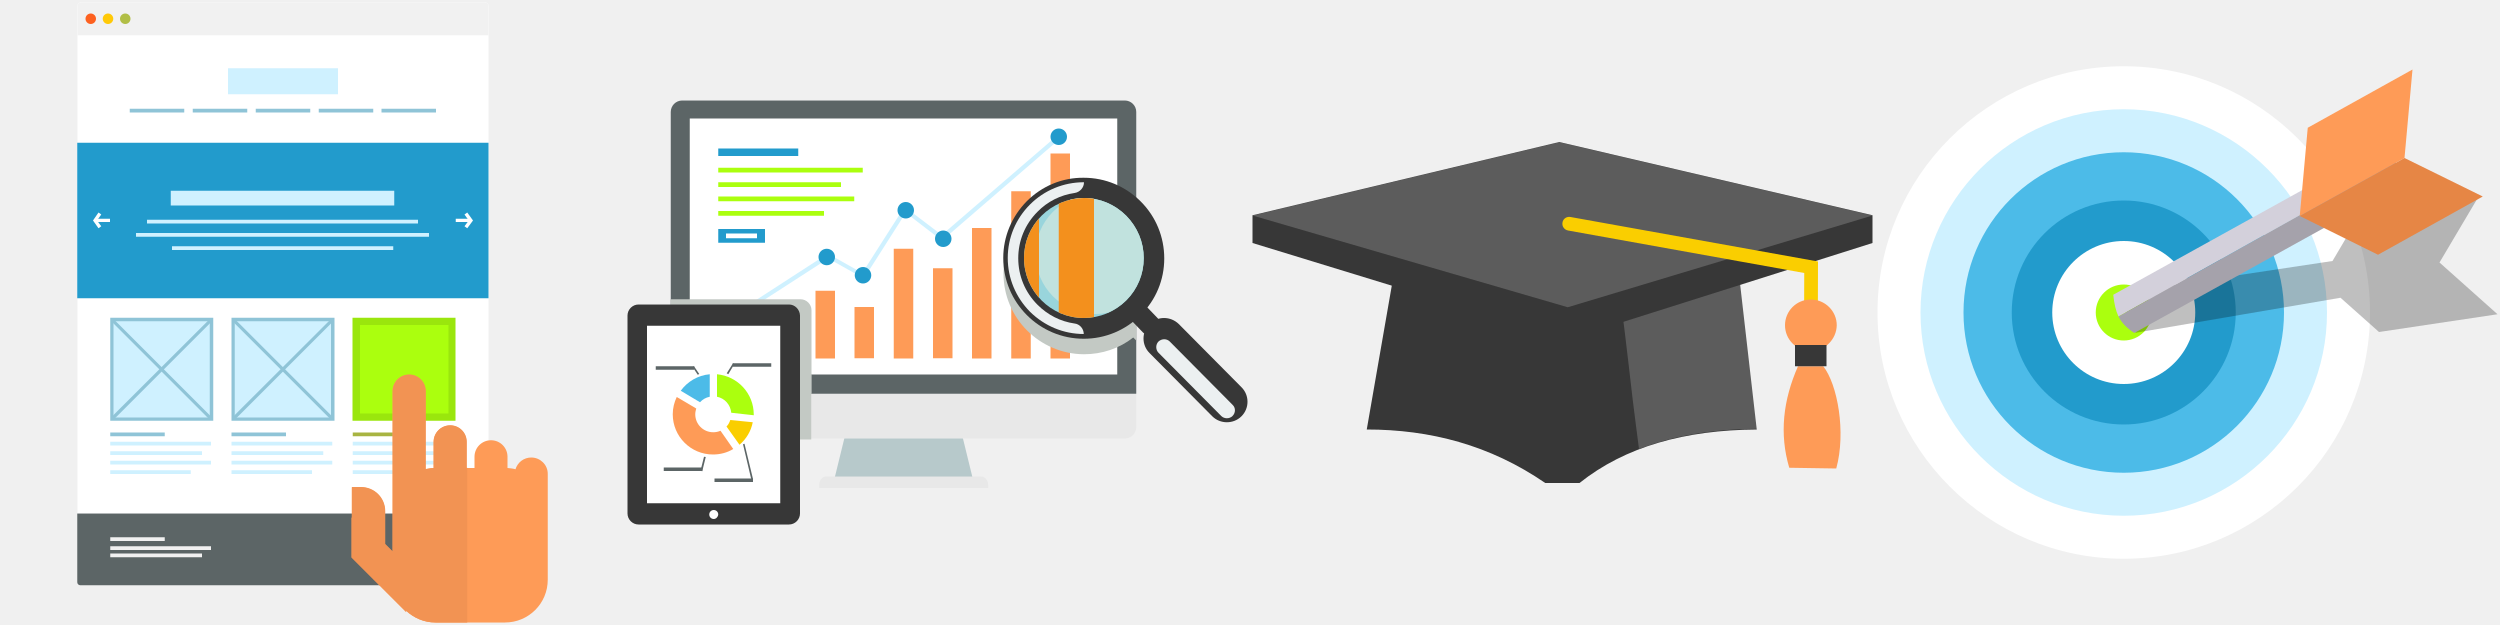
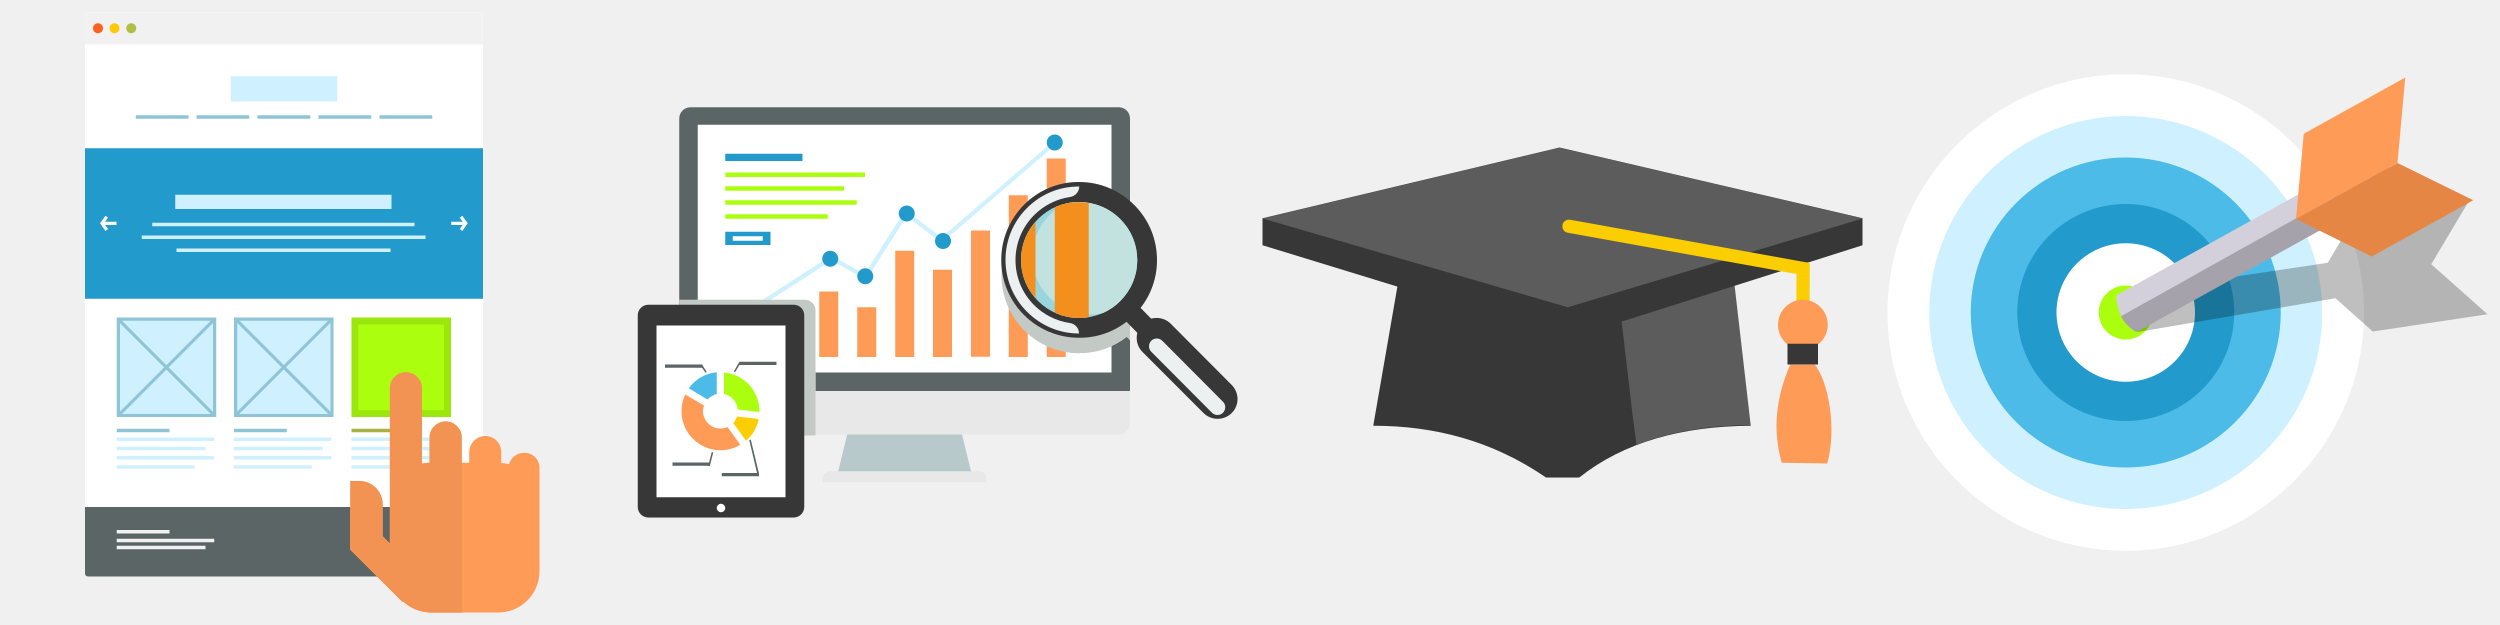
<svg xmlns="http://www.w3.org/2000/svg" xmlns:xlink="http://www.w3.org/1999/xlink" version="1.1" id="Layer_1" x="0px" y="0px" viewBox="0 0 1000 250" enable-background="new 0 0 1000 250" xml:space="preserve">
-   <g>
-     <rect x="250" y="0" fill="none" width="250" height="250" />
-     <rect x="0" y="0" fill="none" width="250" height="250" />
-     <rect x="500" y="0" fill="none" width="250" height="250" />
-     <rect x="750" y="0" fill="none" width="250" height="250" />
-   </g>
-   <g>
-     <g>
-       <g>
-         <path fill="#B7C9CB" d="M339.8,166.9c-2,8-3.9,16.1-5.9,24.1c18.4,0,36.7,0,55.1,0c-2-8-3.9-16.1-5.9-24.1     C368.6,166.9,354.2,166.9,339.8,166.9z" />
-         <path fill="#E8E8E8" d="M392.4,190.6h-61.9c-1.6,0-2.8,1.5-2.8,3.3v1.3h67.6V194C395.2,192.1,394,190.6,392.4,190.6z" />
-         <path fill="#E8E8E8" d="M268.3,157.5v13.3c0,2.6,2.1,4.6,4.6,4.6h177c2.6,0,4.6-2.1,4.6-4.6v-13.3H268.3z" />
-         <path fill="#5C6566" d="M454.5,157.5V44.8c0-2.6-2.1-4.6-4.6-4.6h-177c-2.6,0-4.6,2.1-4.6,4.6v112.7H454.5z" />
-         <rect x="275.9" y="47.4" fill="#FFFFFF" width="171" height="102.4" />
-       </g>
-       <g>
-         <rect x="294.8" y="132.9" fill="#FE9B57" width="7.8" height="10.4" />
-         <rect x="310.5" y="123.5" fill="#FE9B57" width="7.8" height="19.8" />
-         <rect x="326.2" y="116.3" fill="#FE9B57" width="7.8" height="27.1" />
-         <rect x="341.8" y="122.8" fill="#FE9B57" width="7.8" height="20.5" />
-         <rect x="357.5" y="99.5" fill="#FE9B57" width="7.8" height="43.9" />
-         <rect x="373.2" y="107.3" fill="#FE9B57" width="7.8" height="36" />
-         <rect x="388.8" y="91.2" fill="#FE9B57" width="7.8" height="52.2" />
-         <rect x="404.5" y="76.5" fill="#FE9B57" width="7.8" height="66.9" />
-         <rect x="420.2" y="61.4" fill="#FE9B57" width="7.8" height="82" />
-       </g>
-       <g>
-         <rect x="287.3" y="59.4" fill="#229BCC" width="32" height="3" />
-         <g>
-           <rect x="287.3" y="67.1" fill="#ABFF0E" width="57.8" height="1.9" />
-           <rect x="287.3" y="72.9" fill="#ABFF0E" width="49.1" height="1.9" />
-           <rect x="287.3" y="78.6" fill="#ABFF0E" width="54.4" height="1.9" />
-           <rect x="287.3" y="84.4" fill="#ABFF0E" width="42.3" height="1.9" />
-         </g>
-         <path fill="#229BCC" d="M287.3,91.6v5.5H306v-5.5H287.3z M302.8,95.3h-12.4v-1.9h12.4V95.3z" />
-       </g>
-     </g>
-     <g>
-       <path fill="#CFF1FF" d="M286.6,132.2c-0.3,0-0.5-0.1-0.7-0.4c-0.3-0.4-0.1-0.9,0.2-1.2l44.6-28.9c0.3-0.2,0.6-0.2,0.9,0l13.3,7.5    l16.4-25.7c0.1-0.2,0.3-0.3,0.6-0.4c0.2,0,0.5,0,0.7,0.2L376.7,94L423,54.1c0.4-0.3,0.9-0.3,1.2,0.1c0.3,0.4,0.3,0.9-0.1,1.2    l-46.8,40.4c-0.3,0.3-0.7,0.3-1.1,0l-13.9-10.7L346,110.7c-0.2,0.4-0.7,0.5-1.1,0.3l-13.6-7.6L287,132    C286.9,132.1,286.7,132.2,286.6,132.2L286.6,132.2z" />
-     </g>
-     <circle fill="#229BCC" cx="287.7" cy="131" r="3.3" />
-     <circle fill="#229BCC" cx="330.7" cy="102.8" r="3.3" />
-     <circle fill="#229BCC" cx="345.2" cy="110.1" r="3.3" />
-     <circle fill="#229BCC" cx="362.3" cy="84.1" r="3.3" />
-     <circle fill="#229BCC" cx="377.3" cy="95.5" r="3.3" />
-     <circle fill="#229BCC" cx="423.5" cy="54.7" r="3.3" />
+   <rect x="250" y="0" fill="none" width="250" height="250" />
+   <g>
+     <g>
+       <g>
+         <path fill="#B7C9CB" d="M340.9,165.5c-1.9,7.8-3.8,15.6-5.7,23.4c17.8,0,35.6,0,53.3,0c-1.9-7.8-3.8-15.6-5.7-23.4     C368.8,165.5,354.9,165.5,340.9,165.5z" />
+         <path fill="#E8E8E8" d="M391.8,188.5h-59.9c-1.5,0-2.8,1.4-2.8,3.2v1.2h65.5v-1.2C394.6,189.9,393.3,188.5,391.8,188.5z" />
+         <path fill="#E8E8E8" d="M271.7,156.4v12.9c0,2.5,2,4.5,4.5,4.5h171.3c2.5,0,4.5-2,4.5-4.5v-12.9H271.7z" />
+         <path fill="#5C6566" d="M452,156.4v-109c0-2.5-2-4.5-4.5-4.5H276.2c-2.5,0-4.5,2-4.5,4.5v109H452z" />
+         <rect x="279.1" y="49.9" fill="#FFFFFF" width="165.5" height="99.1" />
+       </g>
+       <g>
+         <rect x="297.4" y="132.7" fill="#FE9B57" width="7.6" height="10.1" />
+         <rect x="312.6" y="123.6" fill="#FE9B57" width="7.6" height="19.2" />
+         <rect x="327.7" y="116.6" fill="#FE9B57" width="7.6" height="26.2" />
+         <rect x="342.9" y="122.9" fill="#FE9B57" width="7.6" height="19.9" />
+         <rect x="358.1" y="100.3" fill="#FE9B57" width="7.6" height="42.5" />
+         <rect x="373.2" y="107.9" fill="#FE9B57" width="7.6" height="34.9" />
+         <rect x="388.4" y="92.2" fill="#FE9B57" width="7.6" height="50.5" />
+         <rect x="403.5" y="78.1" fill="#FE9B57" width="7.6" height="64.7" />
+         <rect x="418.7" y="63.4" fill="#FE9B57" width="7.6" height="79.4" />
+       </g>
+       <g>
+         <rect x="290.1" y="61.5" fill="#229BCC" width="30.9" height="2.9" />
+         <g>
+           <rect x="290.1" y="69" fill="#ABFF0E" width="55.9" height="1.8" />
+           <rect x="290.1" y="74.5" fill="#ABFF0E" width="47.5" height="1.8" />
+           <rect x="290.1" y="80.1" fill="#ABFF0E" width="52.6" height="1.8" />
+           <rect x="290.1" y="85.7" fill="#ABFF0E" width="41" height="1.8" />
+         </g>
+         <path fill="#229BCC" d="M290.1,92.7V98h18.1v-5.3H290.1z M305.1,96.3h-12v-1.8h12V96.3z" />
+       </g>
+     </g>
+     <g>
+       <path fill="#CFF1FF" d="M289.4,131.9c-0.3,0-0.5-0.1-0.7-0.4c-0.2-0.4-0.1-0.9,0.2-1.1l43.2-28c0.3-0.2,0.6-0.2,0.8,0l12.9,7.2    l15.9-24.9c0.1-0.2,0.3-0.3,0.5-0.4c0.2,0,0.5,0,0.6,0.2L376.6,95l44.8-38.6c0.3-0.3,0.9-0.3,1.1,0.1c0.3,0.3,0.3,0.9-0.1,1.2    l-45.3,39.1c-0.3,0.3-0.7,0.3-1,0l-13.4-10.3l-15.8,24.8c-0.2,0.4-0.7,0.5-1.1,0.3l-13.2-7.4l-42.8,27.7    C289.7,131.9,289.6,131.9,289.4,131.9L289.4,131.9z" />
+     </g>
+     <circle fill="#229BCC" cx="290.6" cy="130.8" r="3.2" />
+     <circle fill="#229BCC" cx="332.1" cy="103.5" r="3.2" />
+     <circle fill="#229BCC" cx="346.1" cy="110.5" r="3.2" />
+     <circle fill="#229BCC" cx="362.7" cy="85.4" r="3.2" />
+     <circle fill="#229BCC" cx="377.2" cy="96.4" r="3.2" />
+     <circle fill="#229BCC" cx="421.9" cy="57" r="3.2" />
    <g>
      <defs>
-         <path id="SVGID_4_" d="M454.5,157.5V44.8c0-2.6-2.1-4.6-4.6-4.6h-177c-2.6,0-4.6,2.1-4.6,4.6v112.7H454.5z" />
+         <path id="SVGID_4_" d="M452,156.4v-109c0-2.5-2-4.5-4.5-4.5H276.2c-2.5,0-4.5,2-4.5,4.5v109H452z" />
      </defs>
      <clipPath id="SVGID_1_">
        <use xlink:href="#SVGID_4_" overflow="visible" />
      </clipPath>
-       <path clip-path="url(#SVGID_1_)" fill="#C3C9C4" d="M496.6,161.2L471.5,136c-2.2-2.2-5.3-2.9-8.1-2.1c-0.1-0.1-0.2-0.2-0.3-0.4    l-4.1-4.2c4.4-5.6,6.8-12.5,6.8-19.7c0-8.6-3.3-16.7-9.4-22.8c-6.1-6.1-14.2-9.5-22.8-9.5c-8.6,0-16.7,3.3-22.8,9.4    c-6.1,6.1-9.4,14.1-9.4,22.7c0,17.8,14.4,32.2,32.2,32.3c7.2,0,14.1-2.3,19.7-6.7l4.1,4.2c0.1,0.1,0.3,0.3,0.5,0.4    c-0.7,2.7,0,5.8,2.1,7.9l25.1,25.3c3.2,3.2,8.4,3.2,11.7,0c0,0,0,0,0,0C499.8,169.7,499.8,164.4,496.6,161.2z" />
-       <path clip-path="url(#SVGID_1_)" fill="#C3C9C4" d="M320.2,119.7H260c-2.4,0-4.4,2-4.4,4.4v79.2c0,2.4,2,4.4,4.4,4.4h60.2    c2.4,0,4.4-2,4.4-4.4v-79.2C324.6,121.7,322.6,119.7,320.2,119.7z" />
-     </g>
-     <g>
-       <path fill="#373737" d="M496.6,166.5C496.6,166.6,496.6,166.6,496.6,166.5c-3.2,3.2-8.5,3.2-11.7,0l-25.1-25.3    c-3.2-3.2-3.2-8.4,0-11.6c0,0,0,0,0,0c3.2-3.2,8.4-3.2,11.7,0l25.1,25.3C499.8,158.1,499.8,163.3,496.6,166.5L496.6,166.5z" />
-       <path fill="#ECF0F1" d="M493,166.4c-1.2,1.2-3.3,1.2-4.5,0l-25.1-25.3c-1.2-1.2-1.2-3.3,0-4.5c1.3-1.2,3.3-1.2,4.5,0l25.1,25.3    C494.3,163.1,494.3,165.1,493,166.4L493,166.4z" />
-       <path fill="#373737" d="M456.3,126L456.3,126c-6.1,6.1-14.2,9.5-22.8,9.5c-17.8,0-32.2-14.5-32.2-32.3c0-8.6,3.4-16.6,9.4-22.7    c6.1-6.1,14.2-9.5,22.8-9.4c8.6,0,16.7,3.4,22.8,9.5c6.1,6.1,9.4,14.2,9.4,22.8C465.7,111.9,462.4,119.9,456.3,126L456.3,126z" />
-       <path fill="#ECF0F1" d="M433.5,133.6c-8.1,0-15.7-3.2-21.5-8.9c-5.7-5.8-8.9-13.4-8.9-21.5c0-8.1,3.2-15.7,8.9-21.4    c5.7-5.7,13.4-8.9,21.5-8.9c0,0,0,0,0.1,0v0c0,2.2-1.7,4-3.8,4.3c-5.6,0.8-10.8,3.4-14.8,7.5c-5,5-7.7,11.6-7.7,18.6    c0,7,2.7,13.6,7.7,18.6c4.1,4.1,9.2,6.7,14.8,7.5C431.8,129.6,433.5,131.4,433.5,133.6L433.5,133.6L433.5,133.6z" />
-       <g>
-         <path fill="none" d="M453.6,123.3" />
-       </g>
-       <path fill="#99D5DC" d="M416.6,86.3c-4.5,4.5-7,10.5-7,16.9c0,13.2,10.7,24,23.9,24c6.4,0,12.4-2.5,17-7l0,0    c4.5-4.5,7-10.5,7-16.9c0-6.4-2.5-12.4-7-17c-4.5-4.5-10.5-7.1-16.9-7.1C427.2,79.3,421.1,81.8,416.6,86.3L416.6,86.3z" />
-       <path fill="#C1E2DE" d="M450.5,86.3c-4.5-4.5-10.5-7.1-16.9-7.1c-1.8,0-3.6,0.2-5.3,0.6c-2.6,1.2-5,2.8-7.1,4.9    c-4.5,4.5-7,10.5-7,16.9c0,13.2,10.7,24,23.9,24c1.8,0,3.6-0.2,5.3-0.6c2.6-1.2,5-2.8,7.1-4.9l0,0c4.5-4.5,7-10.5,7-16.9    C457.5,96.9,455,90.9,450.5,86.3z" />
-       <g>
-         <path fill="#373737" d="M463,133c-1.6,1.6-4.2,1.6-5.8,0l-5.1-5.3c-1.6-1.6-1.6-4.2,0-5.8c0,0,0,0,0,0c1.6-1.6,4.2-1.6,5.8,0     l5.1,5.3C464.7,128.8,464.6,131.4,463,133C463,133,463,133,463,133z" />
+       <path clip-path="url(#SVGID_1_)" fill="#C3C9C4" d="M492.7,160.1l-24.3-24.4c-2.1-2.1-5.2-2.8-7.9-2c-0.1-0.1-0.2-0.2-0.3-0.3    l-3.9-4.1c4.2-5.4,6.5-12.1,6.6-19c0-8.3-3.2-16.1-9.1-22.1c-5.9-5.9-13.7-9.2-22-9.2c-8.3,0-16.2,3.2-22.1,9.1    c-5.9,5.9-9.1,13.7-9.1,22c0,17.2,13.9,31.2,31.1,31.2c7,0,13.6-2.3,19-6.5l3.9,4.1c0.1,0.1,0.3,0.2,0.4,0.4    c-0.7,2.6,0,5.6,2.1,7.7l24.3,24.4c3.1,3.1,8.2,3.1,11.3,0c0,0,0,0,0,0C495.8,168.2,495.8,163.2,492.7,160.1z" />
+       <path clip-path="url(#SVGID_1_)" fill="#C3C9C4" d="M322,119.9h-58.2c-2.3,0-4.2,1.9-4.2,4.2v76.7c0,2.3,1.9,4.2,4.2,4.2H322    c2.3,0,4.2-1.9,4.2-4.2v-76.7C326.2,121.8,324.3,119.9,322,119.9z" />
+     </g>
+     <g>
+       <path fill="#373737" d="M492.7,165.2C492.7,165.2,492.7,165.2,492.7,165.2c-3.1,3.1-8.2,3.1-11.3,0L457,140.8    c-3.1-3.1-3.1-8.2,0-11.3c0,0,0,0,0,0c3.1-3.1,8.2-3.1,11.3,0l24.3,24.4C495.8,157.1,495.8,162.1,492.7,165.2L492.7,165.2z" />
+       <path fill="#ECF0F1" d="M489.2,165.1c-1.2,1.2-3.2,1.2-4.4,0l-24.3-24.4c-1.2-1.2-1.2-3.2,0-4.4c1.2-1.2,3.2-1.2,4.4,0l24.3,24.4    C490.4,161.9,490.4,163.8,489.2,165.1L489.2,165.1z" />
+       <path fill="#373737" d="M453.7,126L453.7,126c-5.9,5.9-13.8,9.2-22.1,9.1c-17.2,0-31.2-14-31.1-31.2c0-8.3,3.3-16.1,9.1-22    c5.9-5.9,13.8-9.2,22.1-9.1c8.3,0,16.1,3.3,22,9.2c5.9,5.9,9.1,13.7,9.1,22.1C462.8,112.3,459.6,120.1,453.7,126L453.7,126z" />
+       <path fill="#ECF0F1" d="M431.6,133.4c-7.8,0-15.2-3.1-20.8-8.7c-5.6-5.6-8.6-13-8.6-20.8c0-7.8,3.1-15.2,8.6-20.7    c5.6-5.6,12.9-8.6,20.8-8.6c0,0,0,0,0.1,0v0c0,2.1-1.6,3.9-3.7,4.2c-5.4,0.8-10.4,3.3-14.3,7.2c-4.8,4.8-7.5,11.2-7.5,18    c0,6.8,2.6,13.2,7.4,18c3.9,3.9,8.9,6.4,14.3,7.2C430,129.5,431.6,131.2,431.6,133.4L431.6,133.4L431.6,133.4z" />
+       <g>
+         <path fill="none" d="M451.1,123.4" />
+       </g>
+       <path fill="#99D5DC" d="M415.2,87.6c-4.4,4.4-6.8,10.2-6.8,16.4c0,12.8,10.4,23.2,23.2,23.2c6.2,0,12-2.4,16.5-6.8l0,0    c4.4-4.4,6.8-10.2,6.8-16.3c0-6.2-2.4-12-6.8-16.4c-4.4-4.4-10.2-6.8-16.4-6.8C425.5,80.7,419.6,83.2,415.2,87.6L415.2,87.6z" />
+       <path fill="#C1E2DE" d="M448.1,87.6c-4.4-4.4-10.2-6.8-16.4-6.8c-1.7,0-3.5,0.2-5.1,0.6c-2.5,1.1-4.9,2.7-6.9,4.8    c-4.4,4.4-6.8,10.2-6.8,16.4c0,12.8,10.4,23.2,23.2,23.2c1.7,0,3.5-0.2,5.1-0.6c2.5-1.1,4.9-2.7,6.9-4.8l0,0    c4.4-4.4,6.8-10.2,6.8-16.3C454.9,97.8,452.5,92,448.1,87.6z" />
+       <g>
+         <path fill="#373737" d="M460.2,132.8c-1.6,1.6-4.1,1.6-5.6,0l-5-5.1c-1.6-1.6-1.5-4.1,0-5.6c0,0,0,0,0,0c1.6-1.6,4.1-1.5,5.6,0     l5,5.1C461.8,128.7,461.8,131.2,460.2,132.8C460.2,132.7,460.2,132.7,460.2,132.8z" />
      </g>
      <g>
        <defs>
-           <path id="SVGID_3_" d="M416.6,86.3c-4.5,4.5-7,10.5-7,16.9c0,13.2,10.7,24,23.9,24c6.4,0,12.4-2.5,17-7l0,0      c4.5-4.5,7-10.5,7-16.9c0-6.4-2.5-12.4-7-17c-4.5-4.5-10.5-7.1-16.9-7.1C427.2,79.3,421.1,81.8,416.6,86.3L416.6,86.3z" />
+           <path id="SVGID_3_" d="M415.2,87.6c-4.4,4.4-6.8,10.2-6.8,16.4c0,12.8,10.4,23.2,23.2,23.2c6.2,0,12-2.4,16.5-6.8l0,0      c4.4-4.4,6.8-10.2,6.8-16.3c0-6.2-2.4-12-6.8-16.4c-4.4-4.4-10.2-6.8-16.4-6.8C425.5,80.7,419.6,83.2,415.2,87.6L415.2,87.6z" />
        </defs>
        <clipPath id="SVGID_2_">
          <use xlink:href="#SVGID_3_" overflow="visible" />
        </clipPath>
        <g clip-path="url(#SVGID_2_)">
-           <rect x="401.5" y="44.7" fill="#F3901D" width="14.1" height="120.1" />
-           <rect x="423.5" y="18.1" fill="#F3901D" width="14.1" height="147.4" />
-         </g>
-       </g>
-     </g>
-     <rect x="255.6" y="150" fill="#C3C9C4" width="68.9" height="25.8" />
-     <g>
-       <path fill="#373737" d="M315.6,121.8h-60.2c-2.4,0-4.4,2-4.4,4.4v79.2c0,2.4,2,4.4,4.4,4.4h60.2c2.4,0,4.4-2,4.4-4.4v-79.2    C319.9,123.8,318,121.8,315.6,121.8z" />
-       <path fill="#FFFFFF" d="M285.5,207.6c-1,0-1.8-0.8-1.8-1.8c0-1,0.8-1.8,1.8-1.8c1,0,1.8,0.8,1.8,1.8    C287.2,206.8,286.4,207.6,285.5,207.6z" />
-       <rect x="258.8" y="130.3" fill="#FFFFFF" width="53.3" height="71" />
-       <path fill="#FACE00" d="M292.1,168c-0.3,1-0.8,1.9-1.5,2.6l5.2,7.3c2.7-2.3,4.6-5.4,5.3-9L292.1,168z" />
-       <path fill="#ABFF0E" d="M286.8,158.7c3.1,0.6,5.4,3.2,5.7,6.4l9,1c0-0.1,0-0.2,0-0.3c0-8.4-6.4-15.3-14.7-16.1V158.7z" />
-       <path fill="#4CBBE8" d="M280,160.9c1-1.1,2.3-1.9,3.9-2.2v-9c-4.8,0.4-9,3-11.6,6.6L280,160.9z" />
-       <path fill="#FE9B57" d="M288.2,172.3c-0.9,0.4-1.9,0.6-2.9,0.6c-4,0-7.2-3.2-7.2-7.2c0-0.8,0.2-1.6,0.4-2.3l-7.8-4.6    c-1,2.1-1.6,4.4-1.6,6.9c0,8.9,7.2,16.1,16.1,16.1c3,0,5.8-0.8,8.1-2.2L288.2,172.3z" />
-       <g>
-         <rect x="285.8" y="191.4" fill="#5C6566" width="15.4" height="1.4" />
-         <rect x="265.5" y="187" fill="#5C6566" width="15.4" height="1.4" />
-         <rect x="262.3" y="146.5" fill="#5C6566" width="15.4" height="1.4" />
-         <g>
-           <polygon fill="#5C6566" points="280.9,188.5 280.2,188.3 281.6,182.7 282.3,182.8 280.9,188.5     " />
-         </g>
-         <g>
-           <polygon fill="#5C6566" points="279.1,149.9 277.1,146.9 277.6,146.5 279.7,149.6 279.1,149.9     " />
-         </g>
-         <rect x="293.1" y="145.3" fill="#5C6566" width="15.4" height="1.4" />
-         <g>
-           <polygon fill="#5C6566" points="291.3,149.7 290.7,149.3 293.2,145.3 293.7,145.7 291.3,149.7     " />
-         </g>
-         <g>
-           <polygon fill="#5C6566" points="300.5,191.7 297.2,177.7 297.8,177.5 301.2,191.6 300.5,191.7     " />
-         </g>
-       </g>
-     </g>
-   </g>
-   <g>
-     <g>
-       <path fill="#FFFFFF" d="M195.4,232.9c0,0.7-0.6,1.2-1.2,1.2h-162c-0.7,0-1.2-0.6-1.2-1.2V2.2c0-0.7,0.6-1.2,1.2-1.2h162    c0.7,0,1.2,0.6,1.2,1.2V232.9z" />
-       <path fill="#F1F1F1" d="M195.4,14.2V2.2c0-0.7-0.6-1.2-1.2-1.2h-162c-0.7,0-1.2,0.6-1.2,1.2v11.9H195.4z" />
-       <path fill="#5C6566" d="M30.9,205.4v27.5c0,0.7,0.6,1.2,1.2,1.2h162c0.7,0,1.2-0.6,1.2-1.2v-27.5H30.9z" />
-       <rect x="30.9" y="57.1" fill="#229BCC" width="164.5" height="62.2" />
-       <g>
-         <rect x="68.3" y="76.3" fill="#CFF1FF" width="89.4" height="5.9" />
-         <g>
-           <rect x="58.8" y="87.9" fill="#CFF1FF" width="108.4" height="1.5" />
-           <rect x="54.4" y="93.2" fill="#CFF1FF" width="117.2" height="1.5" />
-           <rect x="68.8" y="98.5" fill="#CFF1FF" width="88.5" height="1.5" />
-         </g>
-       </g>
-       <rect x="91.2" y="27.3" fill="#CFF1FF" width="44" height="10.4" />
-       <g>
-         <rect x="51.9" y="43.5" fill="#8FC4D7" width="21.8" height="1.5" />
-         <rect x="77.1" y="43.5" fill="#8FC4D7" width="21.8" height="1.5" />
-         <rect x="102.3" y="43.5" fill="#8FC4D7" width="21.8" height="1.5" />
-         <rect x="127.5" y="43.5" fill="#8FC4D7" width="21.8" height="1.5" />
-         <rect x="152.6" y="43.5" fill="#8FC4D7" width="21.8" height="1.5" />
-       </g>
-       <g>
-         <g>
-           <g>
-             <polygon fill="#FFFFFF" points="186.9,91.3 185.8,90.5 187.5,88.2 185.8,85.8 186.9,85 189.2,88.2 186.9,91.3      " />
-           </g>
-           <g>
-             <polygon fill="#FFFFFF" points="188.3,88.8 182.3,88.8 182.3,87.5 188.3,87.5 188.3,88.8      " />
-           </g>
-         </g>
-         <g>
-           <g>
-             <polygon fill="#FFFFFF" points="39.4,91.3 37.2,88.2 39.4,85 40.5,85.8 38.8,88.2 40.5,90.5 39.4,91.3      " />
-           </g>
-           <g>
-             <polygon fill="#FFFFFF" points="44,88.8 38,88.8 38,87.5 44,87.5 44,88.8      " />
-           </g>
-         </g>
-       </g>
-       <g>
-         <g>
-           <rect x="44.7" y="127.8" fill="#CFF1FF" width="39.8" height="39.8" />
-           <path fill="#8FC4D7" d="M83.9,128.4V167H45.4v-38.5H83.9 M85.2,127.1H44.1v41.2h41.2V127.1L85.2,127.1z" />
-         </g>
-         <g>
-           <g>
-             <path fill="#8FC4D7" d="M45.4,167.6c-0.2,0-0.3-0.1-0.5-0.2c-0.3-0.3-0.3-0.7,0-0.9L83.5,128c0.3-0.3,0.7-0.3,0.9,0       c0.3,0.3,0.3,0.7,0,0.9l-38.5,38.5C45.7,167.5,45.6,167.6,45.4,167.6L45.4,167.6z" />
-           </g>
-           <g>
-             <path fill="#8FC4D7" d="M83.9,167.6c-0.2,0-0.3-0.1-0.5-0.2l-38.5-38.5c-0.3-0.3-0.3-0.7,0-0.9c0.3-0.3,0.7-0.3,0.9,0       l38.5,38.5c0.3,0.3,0.3,0.7,0,0.9C84.3,167.5,84.1,167.6,83.9,167.6L83.9,167.6z" />
-           </g>
-         </g>
-       </g>
-       <g>
-         <g>
-           <rect x="93.2" y="127.8" fill="#CFF1FF" width="39.8" height="39.8" />
-           <path fill="#8FC4D7" d="M132.4,128.4V167H93.9v-38.5H132.4 M133.7,127.1H92.6v41.2h41.2V127.1L133.7,127.1z" />
-         </g>
-         <g>
-           <g>
-             <path fill="#8FC4D7" d="M93.9,167.6c-0.2,0-0.3-0.1-0.5-0.2c-0.3-0.3-0.3-0.7,0-0.9L132,128c0.3-0.3,0.7-0.3,0.9,0       c0.3,0.3,0.3,0.7,0,0.9l-38.5,38.5C94.2,167.5,94.1,167.6,93.9,167.6L93.9,167.6z" />
-           </g>
-           <g>
-             <path fill="#8FC4D7" d="M132.4,167.6c-0.2,0-0.3-0.1-0.5-0.2l-38.5-38.5c-0.3-0.3-0.3-0.7,0-0.9c0.3-0.3,0.7-0.3,0.9,0       l38.5,38.5c0.3,0.3,0.3,0.7,0,0.9C132.8,167.5,132.6,167.6,132.4,167.6L132.4,167.6z" />
-           </g>
-         </g>
-       </g>
-       <rect x="142.5" y="128.5" fill="#ABFF0E" width="38.3" height="38.3" />
-       <path fill="#9AE60D" d="M179.4,130v35.4h-35.4V130H179.4 M182.2,127.1h-41.2v41.2h41.2V127.1L182.2,127.1z" />
-       <g>
-         <g>
-           <path fill="none" d="M142.4,167" />
-         </g>
-         <g>
-           <path fill="none" d="M180.9,128.4" />
-         </g>
-       </g>
-       <g>
-         <rect x="44.1" y="176.7" fill="#CFF1FF" width="40.3" height="1.5" />
-         <rect x="44.1" y="180.5" fill="#CFF1FF" width="36.7" height="1.5" />
-         <rect x="44.1" y="184.3" fill="#CFF1FF" width="40.3" height="1.5" />
-         <rect x="44.1" y="188.1" fill="#CFF1FF" width="32.2" height="1.5" />
-         <g>
-           <rect x="44.1" y="173" fill="#8FC4D7" width="21.8" height="1.5" />
-         </g>
-       </g>
-       <g>
-         <rect x="44.1" y="218.5" fill="#F1F1F1" width="40.3" height="1.5" />
-         <rect x="44.1" y="221.4" fill="#F1F1F1" width="36.7" height="1.5" />
-         <g>
-           <rect x="44.1" y="214.9" fill="#F1F1F1" width="21.8" height="1.5" />
-         </g>
-       </g>
-       <g>
-         <rect x="92.6" y="176.7" fill="#CFF1FF" width="40.3" height="1.5" />
-         <rect x="92.6" y="180.5" fill="#CFF1FF" width="36.7" height="1.5" />
-         <rect x="92.6" y="184.3" fill="#CFF1FF" width="40.3" height="1.5" />
-         <rect x="92.6" y="188.1" fill="#CFF1FF" width="32.2" height="1.5" />
-         <g>
-           <rect x="92.6" y="173" fill="#8FC4D7" width="21.8" height="1.5" />
-         </g>
-       </g>
-       <g>
-         <rect x="141.1" y="176.7" fill="#CFF1FF" width="40.3" height="1.5" />
-         <rect x="141.1" y="180.5" fill="#CFF1FF" width="36.7" height="1.5" />
-         <rect x="141.1" y="184.3" fill="#CFF1FF" width="40.3" height="1.5" />
-         <rect x="141.1" y="188.1" fill="#CFF1FF" width="32.2" height="1.5" />
-         <g>
-           <rect x="141.1" y="173" fill="#A8B442" width="21.8" height="1.5" />
-         </g>
-       </g>
-       <path fill="#F1F1F1" d="M182.2,218.9c0,1.9-1.5,3.4-3.4,3.4c-1.9,0-3.4-1.5-3.4-3.4c0-1.9,1.5-3.4,3.4-3.4    C180.7,215.5,182.2,217,182.2,218.9z" />
-       <circle fill="#F1F1F1" cx="170" cy="218.9" r="3.4" />
-       <path fill="#F1F1F1" d="M164.6,218.9c0,1.9-1.5,3.4-3.4,3.4c-1.9,0-3.4-1.5-3.4-3.4c0-1.9,1.5-3.4,3.4-3.4    C163.1,215.5,164.6,217,164.6,218.9z" />
-       <circle fill="#B1BE46" cx="50.1" cy="7.5" r="2.1" />
-       <circle fill="#FFC907" cx="43.2" cy="7.5" r="2.1" />
-       <circle fill="#FD6120" cx="36.3" cy="7.5" r="2.1" />
-     </g>
-     <path fill="#FE9B57" d="M212.5,183c-3,0-5.5,2-6.3,4.7c-1-0.3-2.1-0.4-3.2-0.5v-4.5c0-3.6-2.9-6.6-6.6-6.6c-3.6,0-6.6,2.9-6.6,6.6   v4.5h-3.2v-10.4c0-3.6-2.9-6.6-6.6-6.6c-3.6,0-6.6,2.9-6.6,6.6v10.5c-1.1,0-2.1,0.2-3.2,0.4v-31.2c0-3.6-2.9-6.6-6.6-6.6   c-3.6,0-6.6,2.9-6.6,6.6v47.1c0,0.2,0,0.5,0,0.7v16.4l-3-3v-13.1c0-5.4-4.3-9.7-9.7-9.7h-3.2c-0.1,0-0.3,0-0.4,0v12.2   c0,0,0,0-0.1,0V223l21.8,21.8v-0.5c3.1,2.9,7.2,4.7,11.7,4.7H202c9.4,0,17.1-7.6,17.1-17.1v-11.4v-16.3v-14.7   C219.1,185.9,216.1,183,212.5,183z" />
-     <path fill="#F29353" d="M186.9,187.1h-0.2v-10.4c0-3.6-2.9-6.6-6.6-6.6c-3.6,0-6.6,2.9-6.6,6.6v10.5c-1.1,0-2.1,0.2-3.2,0.4v-31.2   c0-3.6-2.9-6.6-6.6-6.6c-3.6,0-6.6,2.9-6.6,6.6v47.1c0,0.2,0,0.5,0,0.7v16.4l-3-3v-13.1c0-5.4-4.3-9.7-9.7-9.7h-3.2   c-0.1,0-0.3,0-0.4,0v12.2c0,0,0,0-0.1,0V223l21.8,21.8v-0.5c3.1,2.9,7.2,4.7,11.7,4.7h12.7V187.1z" />
-   </g>
-   <g>
-     <g>
-       <path fill-rule="evenodd" clip-rule="evenodd" fill="#373737" d="M558.1,106.3h137.1l7.5,65.5c-28.7,0.2-52.6,6.8-70.9,21.4h-13.7    c-22.1-15.2-46.1-21.4-71.4-21.4L558.1,106.3z" />
-       <path opacity="0.2" fill-rule="evenodd" clip-rule="evenodd" fill="#F1F1F1" d="M653.1,160c0.8,6.7,1.7,13.2,2.5,19.6    c13.9-5.4,29.8-8,47.5-8.1l-7.5-65.5h-49.3C649,123.9,651,142,653.1,160z" />
-       <polygon fill-rule="evenodd" clip-rule="evenodd" fill="#373737" points="501,86.1 623.7,56.8 749,86.1 749,97.2 627,135.8     501,97.2   " />
-       <polygon opacity="0.2" fill-rule="evenodd" clip-rule="evenodd" fill="#F1F1F1" points="501,86.2 623.7,56.9 749,86.2 749,86.2     627.1,122.9 627.1,122.9   " />
-       <path fill-rule="evenodd" clip-rule="evenodd" fill="#FE9B57" d="M719.2,146.5h10.1c5.7,7.2,9.2,26.4,5.2,40.9l-18.8-0.3    C711.7,173.6,713.2,160.1,719.2,146.5" />
-       <path fill="#FACE00" d="M724.3,140.5L724.3,140.5c-1.5,0-2.7-1.2-2.7-2.7l0.1-28.6l-94.5-17c-1.5-0.3-2.5-1.7-2.2-3.2    c0.2-1.5,1.7-2.5,3.2-2.2l99,17.8l-0.1,33.2C727,139.3,725.8,140.5,724.3,140.5z" />
-       <g>
-         <path fill-rule="evenodd" clip-rule="evenodd" fill="#FE9B57" d="M724.3,120.3c5.4,0,9.8,4.4,9.8,9.7c0,5.4-4.3,9.8-9.8,9.8     c-5.3,0-9.7-4.4-9.7-9.8C714.5,124.7,718.9,120.3,724.3,120.3z" />
-         <path fill="#FE9B57" d="M724.3,140.4c-5.7,0-10.3-4.6-10.3-10.3c0-5.7,4.6-10.3,10.3-10.3c5.7,0,10.4,4.6,10.4,10.3     C734.6,135.7,730,140.4,724.3,140.4z M724.3,120.9c-5.1,0-9.2,4.1-9.2,9.2c0,5.1,4.1,9.2,9.2,9.2c5.1,0,9.2-4.1,9.2-9.2     C733.5,125,729.4,120.9,724.3,120.9z" />
-       </g>
-       <rect x="718" y="138" fill-rule="evenodd" clip-rule="evenodd" fill="#373737" width="12.6" height="8.5" />
-     </g>
-   </g>
-   <g>
-     <path fill="#FFFFFF" d="M849.5,223.5c-54.3,0-98.5-44.2-98.5-98.5s44.2-98.5,98.5-98.5c54.3,0,98.5,44.2,98.5,98.5   S903.8,223.5,849.5,223.5z" />
-     <path fill="#CFF1FF" d="M849.5,206.3c-44.8,0-81.3-36.5-81.3-81.3c0-44.8,36.5-81.3,81.3-81.3c44.8,0,81.3,36.5,81.3,81.3   C930.8,169.8,894.3,206.3,849.5,206.3z" />
-     <path fill="#4CBBE8" d="M913.6,125c0,35.4-28.7,64.1-64.1,64.1c-35.4,0-64.1-28.7-64.1-64.1s28.7-64.1,64.1-64.1   C884.9,60.9,913.6,89.6,913.6,125z" />
-     <circle fill="#229BCC" cx="849.5" cy="125" r="44.8" />
-     <circle fill="#FFFFFF" cx="849.5" cy="125" r="28.6" />
-     <circle fill="#ABFF0E" cx="849.5" cy="125" r="11.2" />
-     <polygon opacity="0.25" points="999,125.7 975.8,105 975.8,105 991.8,78 944.4,85.1 933,104.4 846.7,117.4 854.3,133.1    936.2,119.1 951.6,132.8  " />
-     <path fill="#D3D0DB" d="M954.2,57.6l-108.9,60.3c0.4,3.7,1,6.4,2.1,8.7l110.7-61.9L954.2,57.6z" />
-     <path fill="#A5A2AB" d="M958.1,64.7l-110.7,61.9c1.3,2.6,3.3,4.6,6.3,6.6l108.9-60.3L958.1,64.7z" />
-     <polygon fill="#FE9B57" points="961.8,63.2 965,27.8 923.1,51.1 919.9,86.4 961.8,63.2  " />
-     <polygon fill="#E68645" points="961.8,63.2 919.9,86.4 951.2,101.9 993.1,78.6  " />
+           <rect x="400.6" y="47.3" fill="#F3901D" width="13.6" height="116.3" />
+           <rect x="421.9" y="21.6" fill="#F3901D" width="13.6" height="142.6" />
+         </g>
+       </g>
+     </g>
+     <rect x="259.5" y="149.2" fill="#C3C9C4" width="66.7" height="25" />
+     <g>
+       <path fill="#373737" d="M317.5,121.9h-58.2c-2.3,0-4.2,1.9-4.2,4.2v76.7c0,2.3,1.9,4.2,4.2,4.2h58.2c2.3,0,4.2-1.9,4.2-4.2v-76.7    C321.7,123.8,319.8,121.9,317.5,121.9z" />
+       <path fill="#FFFFFF" d="M288.4,204.9c-0.9,0-1.7-0.8-1.7-1.7c0-0.9,0.8-1.7,1.7-1.7c0.9,0,1.7,0.8,1.7,1.7    C290.1,204.2,289.3,204.9,288.4,204.9z" />
+       <rect x="262.6" y="130.2" fill="#FFFFFF" width="51.6" height="68.7" />
+       <path fill="#FACE00" d="M294.8,166.6c-0.3,1-0.8,1.8-1.5,2.6l5.1,7.1c2.6-2.2,4.4-5.2,5.1-8.7L294.8,166.6z" />
+       <path fill="#ABFF0E" d="M289.6,157.6c3,0.6,5.2,3.1,5.5,6.2l8.7,1c0-0.1,0-0.2,0-0.3c0-8.1-6.2-14.8-14.2-15.5V157.6z" />
+       <path fill="#4CBBE8" d="M283,159.8c1-1.1,2.3-1.8,3.7-2.2v-8.7c-4.6,0.4-8.7,2.9-11.2,6.4L283,159.8z" />
+       <path fill="#FE9B57" d="M291,170.8c-0.9,0.4-1.8,0.6-2.8,0.6c-3.9,0-7-3.1-7-7c0-0.8,0.2-1.5,0.4-2.2l-7.5-4.4    c-1,2-1.5,4.3-1.5,6.7c0,8.6,7,15.6,15.6,15.6c2.9,0,5.6-0.8,7.9-2.2L291,170.8z" />
+       <g>
+         <rect x="288.7" y="189.2" fill="#5C6566" width="14.9" height="1.3" />
+         <rect x="269" y="185" fill="#5C6566" width="14.9" height="1.3" />
+         <rect x="266" y="145.8" fill="#5C6566" width="14.9" height="1.3" />
+         <g>
+           <polygon fill="#5C6566" points="283.9,186.5 283.3,186.3 284.7,180.8 285.3,181 283.9,186.5     " />
+         </g>
+         <g>
+           <polygon fill="#5C6566" points="282.2,149.1 280.2,146.2 280.8,145.8 282.7,148.8 282.2,149.1     " />
+         </g>
+         <rect x="295.7" y="144.7" fill="#5C6566" width="14.9" height="1.3" />
+         <g>
+           <polygon fill="#5C6566" points="294,148.9 293.5,148.6 295.8,144.7 296.4,145 294,148.9     " />
+         </g>
+         <g>
+           <polygon fill="#5C6566" points="302.9,189.6 299.7,176 300.3,175.8 303.6,189.4 302.9,189.6     " />
+         </g>
+       </g>
+     </g>
+   </g>
+   <rect x="0" y="0" fill="none" width="250" height="250" />
+   <g>
+     <g>
+       <path fill="#FFFFFF" d="M193.1,229.5c0,0.7-0.5,1.2-1.2,1.2H35.2c-0.7,0-1.2-0.5-1.2-1.2V6.2C34,5.5,34.5,5,35.2,5h156.8    c0.7,0,1.2,0.5,1.2,1.2V229.5z" />
+       <path fill="#F1F1F1" d="M193.1,17.7V6.2c0-0.7-0.5-1.2-1.2-1.2H35.2C34.5,5,34,5.5,34,6.2v11.6H193.1z" />
+       <path fill="#5C6566" d="M34,202.8v26.6c0,0.7,0.5,1.2,1.2,1.2h156.8c0.7,0,1.2-0.5,1.2-1.2v-26.6H34z" />
+       <rect x="34" y="59.3" fill="#229BCC" width="159.2" height="60.2" />
+       <g>
+         <rect x="70.1" y="77.9" fill="#CFF1FF" width="86.5" height="5.7" />
+         <g>
+           <rect x="60.9" y="89.1" fill="#CFF1FF" width="104.9" height="1.4" />
+           <rect x="56.7" y="94.2" fill="#CFF1FF" width="113.5" height="1.4" />
+           <rect x="70.6" y="99.4" fill="#CFF1FF" width="85.6" height="1.4" />
+         </g>
+       </g>
+       <rect x="92.3" y="30.5" fill="#CFF1FF" width="42.6" height="10.1" />
+       <g>
+         <rect x="54.3" y="46.1" fill="#8FC4D7" width="21.1" height="1.4" />
+         <rect x="78.6" y="46.1" fill="#8FC4D7" width="21.1" height="1.4" />
+         <rect x="103" y="46.1" fill="#8FC4D7" width="21.1" height="1.4" />
+         <rect x="127.4" y="46.1" fill="#8FC4D7" width="21.1" height="1.4" />
+         <rect x="151.8" y="46.1" fill="#8FC4D7" width="21.1" height="1.4" />
+       </g>
+       <g>
+         <g>
+           <g>
+             <polygon fill="#FFFFFF" points="184.9,92.4 183.9,91.6 185.5,89.3 183.9,87.1 184.9,86.3 187.1,89.3 184.9,92.4      " />
+           </g>
+           <g>
+             <polygon fill="#FFFFFF" points="186.3,90 180.5,90 180.5,88.7 186.3,88.7 186.3,90      " />
+           </g>
+         </g>
+         <g>
+           <g>
+             <polygon fill="#FFFFFF" points="42.2,92.4 40,89.3 42.2,86.3 43.2,87.1 41.6,89.3 43.2,91.6 42.2,92.4      " />
+           </g>
+           <g>
+             <polygon fill="#FFFFFF" points="46.6,90 40.8,90 40.8,88.7 46.6,88.7 46.6,90      " />
+           </g>
+         </g>
+       </g>
+       <g>
+         <g>
+           <rect x="47.3" y="127.7" fill="#CFF1FF" width="38.6" height="38.6" />
+           <path fill="#8FC4D7" d="M85.2,128.3v37.3H48v-37.3H85.2 M86.5,127H46.7v39.8h39.8V127L86.5,127z" />
+         </g>
+         <g>
+           <g>
+             <path fill="#8FC4D7" d="M48,166.2c-0.2,0-0.3-0.1-0.5-0.2c-0.2-0.2-0.2-0.7,0-0.9l37.3-37.3c0.2-0.3,0.7-0.3,0.9,0       c0.2,0.2,0.2,0.7,0,0.9l-37.3,37.3C48.3,166.2,48.1,166.2,48,166.2L48,166.2z" />
+           </g>
+           <g>
+             <path fill="#8FC4D7" d="M85.2,166.2c-0.2,0-0.3-0.1-0.5-0.2l-37.3-37.3c-0.2-0.2-0.2-0.7,0-0.9c0.2-0.3,0.7-0.3,0.9,0       l37.3,37.3c0.2,0.2,0.2,0.7,0,0.9C85.6,166.2,85.4,166.2,85.2,166.2L85.2,166.2z" />
+           </g>
+         </g>
+       </g>
+       <g>
+         <g>
+           <rect x="94.3" y="127.7" fill="#CFF1FF" width="38.6" height="38.6" />
+           <path fill="#8FC4D7" d="M132.2,128.3v37.3H94.9v-37.3H132.2 M133.5,127H93.6v39.8h39.8V127L133.5,127z" />
+         </g>
+         <g>
+           <g>
+             <path fill="#8FC4D7" d="M94.9,166.2c-0.2,0-0.3-0.1-0.5-0.2c-0.2-0.2-0.2-0.7,0-0.9l37.3-37.3c0.2-0.3,0.7-0.3,0.9,0       c0.2,0.2,0.2,0.7,0,0.9l-37.3,37.3C95.2,166.2,95.1,166.2,94.9,166.2L94.9,166.2z" />
+           </g>
+           <g>
+             <path fill="#8FC4D7" d="M132.2,166.2c-0.2,0-0.3-0.1-0.5-0.2l-37.3-37.3c-0.2-0.2-0.2-0.7,0-0.9c0.2-0.3,0.7-0.3,0.9,0       l37.3,37.3c0.2,0.2,0.2,0.7,0,0.9C132.5,166.2,132.3,166.2,132.2,166.2L132.2,166.2z" />
+           </g>
+         </g>
+       </g>
+       <rect x="142" y="128.4" fill="#ABFF0E" width="37.1" height="37.1" />
+       <path fill="#9AE60D" d="M177.6,129.8v34.3h-34.3v-34.3H177.6 M180.4,127h-39.8v39.8h39.8V127L180.4,127z" />
+       <g>
+         <g>
+           <path fill="none" d="M141.8,165.6" />
+         </g>
+         <g>
+           <path fill="none" d="M179.1,128.3" />
+         </g>
+       </g>
+       <g>
+         <rect x="46.7" y="175" fill="#CFF1FF" width="39" height="1.4" />
+         <rect x="46.7" y="178.7" fill="#CFF1FF" width="35.5" height="1.4" />
+         <rect x="46.7" y="182.4" fill="#CFF1FF" width="39" height="1.4" />
+         <rect x="46.7" y="186.1" fill="#CFF1FF" width="31.1" height="1.4" />
+         <g>
+           <rect x="46.7" y="171.5" fill="#8FC4D7" width="21.1" height="1.4" />
+         </g>
+       </g>
+       <g>
+         <rect x="46.7" y="215.5" fill="#F1F1F1" width="39" height="1.4" />
+         <rect x="46.7" y="218.3" fill="#F1F1F1" width="35.5" height="1.4" />
+         <g>
+           <rect x="46.7" y="212" fill="#F1F1F1" width="21.1" height="1.4" />
+         </g>
+       </g>
+       <g>
+         <rect x="93.6" y="175" fill="#CFF1FF" width="39" height="1.4" />
+         <rect x="93.6" y="178.7" fill="#CFF1FF" width="35.5" height="1.4" />
+         <rect x="93.6" y="182.4" fill="#CFF1FF" width="39" height="1.4" />
+         <rect x="93.6" y="186.1" fill="#CFF1FF" width="31.1" height="1.4" />
+         <g>
+           <rect x="93.6" y="171.5" fill="#8FC4D7" width="21.1" height="1.4" />
+         </g>
+       </g>
+       <g>
+         <rect x="140.6" y="175" fill="#CFF1FF" width="39" height="1.4" />
+         <rect x="140.6" y="178.7" fill="#CFF1FF" width="35.5" height="1.4" />
+         <rect x="140.6" y="182.4" fill="#CFF1FF" width="39" height="1.4" />
+         <rect x="140.6" y="186.1" fill="#CFF1FF" width="31.1" height="1.4" />
+         <g>
+           <rect x="140.6" y="171.5" fill="#A8B442" width="21.1" height="1.4" />
+         </g>
+       </g>
+       <path fill="#F1F1F1" d="M180.4,215.9c0,1.8-1.5,3.3-3.3,3.3c-1.8,0-3.3-1.5-3.3-3.3c0-1.8,1.5-3.3,3.3-3.3    C178.9,212.6,180.4,214,180.4,215.9z" />
+       <circle fill="#F1F1F1" cx="168.6" cy="215.9" r="3.3" />
+       <path fill="#F1F1F1" d="M163.4,215.9c0,1.8-1.5,3.3-3.3,3.3c-1.8,0-3.3-1.5-3.3-3.3c0-1.8,1.5-3.3,3.3-3.3    C161.9,212.6,163.4,214,163.4,215.9z" />
+       <circle fill="#B1BE46" cx="52.5" cy="11.3" r="2" />
+       <circle fill="#FFC907" cx="45.8" cy="11.3" r="2" />
+       <circle fill="#FD6120" cx="39.2" cy="11.3" r="2" />
+     </g>
+     <path fill="#FE9B57" d="M209.7,181.1c-2.9,0-5.3,1.9-6.1,4.6c-1-0.3-2-0.4-3.1-0.5v-4.4c0-3.5-2.8-6.4-6.4-6.4   c-3.5,0-6.4,2.9-6.4,6.4v4.3h-3.1V175c0-3.5-2.8-6.4-6.4-6.4c-3.5,0-6.4,2.8-6.4,6.4v10.1c-1,0-2.1,0.2-3.1,0.4v-30.2   c0-3.5-2.8-6.4-6.4-6.4c-3.5,0-6.4,2.8-6.4,6.4v45.6c0,0.2,0,0.5,0,0.7v15.8l-2.9-2.9v-12.7c0-5.2-4.2-9.4-9.4-9.4h-3.1   c-0.1,0-0.3,0-0.4,0v11.8c0,0,0,0-0.1,0v15.6l21.1,21.1v-0.4c3,2.8,7,4.5,11.4,4.5h26.8c9.1,0,16.5-7.4,16.5-16.5v-11v-15.8v-14.2   C216,183.9,213.2,181.1,209.7,181.1z" />
+     <path fill="#F29353" d="M184.9,185.1h-0.2V175c0-3.5-2.8-6.4-6.4-6.4c-3.5,0-6.4,2.8-6.4,6.4v10.1c-1,0-2.1,0.2-3.1,0.4v-30.2   c0-3.5-2.8-6.4-6.4-6.4c-3.5,0-6.4,2.8-6.4,6.4v45.6c0,0.2,0,0.5,0,0.7v15.8l-2.9-2.9v-12.7c0-5.2-4.2-9.4-9.4-9.4h-3.1   c-0.1,0-0.3,0-0.4,0v11.8c0,0,0,0-0.1,0v15.6l21.1,21.1v-0.4c3,2.8,7,4.5,11.4,4.5h12.2V185.1z" />
+   </g>
+   <rect x="500" y="0" fill="none" width="250" height="250" />
+   <g>
+     <g>
+       <path fill-rule="evenodd" clip-rule="evenodd" fill="#373737" d="M560.3,106.9H693l7.3,63.4c-27.7,0.2-50.9,6.6-68.6,20.7h-13.3    c-21.4-14.7-44.6-20.7-69.1-20.7L560.3,106.9z" />
+       <path opacity="0.2" fill-rule="evenodd" clip-rule="evenodd" fill="#F1F1F1" d="M652.2,158.9c0.7,6.5,1.6,12.8,2.4,19    c13.4-5.2,28.8-7.8,46-7.9l-7.2-63.4h-47.7C648.3,124,650.1,141.4,652.2,158.9z" />
+       <polygon fill-rule="evenodd" clip-rule="evenodd" fill="#373737" points="505,87.3 623.8,59 745,87.3 745,98.1 627,135.5     505,98.1   " />
+       <polygon opacity="0.2" fill-rule="evenodd" clip-rule="evenodd" fill="#F1F1F1" points="505,87.4 623.8,59.1 745,87.4 745,87.4     627.1,122.9 627.1,122.9   " />
+       <path fill-rule="evenodd" clip-rule="evenodd" fill="#FE9B57" d="M716.1,145.8h9.8c5.5,7,8.9,25.5,5,39.6l-18.2-0.3    C708.9,172,710.4,158.9,716.1,145.8" />
+       <path fill="#FACE00" d="M721.1,140L721.1,140c-1.4,0-2.6-1.2-2.6-2.7l0.1-27.7l-91.5-16.5c-1.4-0.2-2.4-1.6-2.1-3.1    c0.2-1.4,1.7-2.4,3.1-2.1l95.8,17.3l-0.1,32.1C723.7,138.8,722.6,140,721.1,140z" />
+       <g>
+         <path fill-rule="evenodd" clip-rule="evenodd" fill="#FE9B57" d="M721.1,120.5c5.2,0,9.5,4.2,9.5,9.4c0,5.2-4.2,9.4-9.5,9.4     c-5.2,0-9.4-4.2-9.4-9.4C711.6,124.7,715.9,120.5,721.1,120.5z" />
+         <path fill="#FE9B57" d="M721.1,139.9c-5.5,0-9.9-4.5-9.9-10c0-5.5,4.4-10,9.9-10c5.5,0,10,4.5,10,10     C731.1,135.4,726.6,139.9,721.1,139.9z M721.1,121c-4.9,0-8.9,4-8.9,8.9c0,4.9,4,8.9,8.9,8.9c4.9,0,8.9-4,8.9-8.9     C730,125,726,121,721.1,121z" />
+       </g>
+       <rect x="715" y="137.5" fill-rule="evenodd" clip-rule="evenodd" fill="#373737" width="12.2" height="8.3" />
+     </g>
+   </g>
+   <rect x="750" y="0" fill="none" width="250" height="250" />
+   <g>
+     <path fill="#FFFFFF" d="M850.3,220.3c-52.6,0-95.3-42.8-95.3-95.3s42.8-95.3,95.3-95.3c52.6,0,95.3,42.8,95.3,95.3   S902.9,220.3,850.3,220.3z" />
+     <path fill="#CFF1FF" d="M850.3,203.6c-43.4,0-78.6-35.3-78.6-78.6c0-43.4,35.3-78.6,78.6-78.6c43.4,0,78.6,35.3,78.6,78.6   C929,168.4,893.7,203.6,850.3,203.6z" />
+     <path fill="#4CBBE8" d="M912.3,125c0,34.2-27.8,62-62,62c-34.2,0-62-27.8-62-62s27.8-62,62-62C884.6,63,912.3,90.8,912.3,125z" />
+     <circle fill="#229BCC" cx="850.3" cy="125" r="43.4" />
+     <circle fill="#FFFFFF" cx="850.3" cy="125" r="27.7" />
+     <circle fill="#ABFF0E" cx="850.3" cy="125" r="10.8" />
+     <polygon opacity="0.25" points="995,125.7 972.5,105.7 972.5,105.7 988.1,79.5 942.2,86.4 931.1,105.1 847.6,117.6 855,132.8    934.2,119.3 949.1,132.6  " />
+     <path fill="#D3D0DB" d="M951.7,59.8l-105.3,58.4c0.4,3.6,1,6.2,2.1,8.4l107.1-59.9L951.7,59.8z" />
+     <path fill="#A5A2AB" d="M955.5,66.6l-107.1,59.9c1.3,2.6,3.2,4.5,6.1,6.4l105.3-58.4L955.5,66.6z" />
+     <polygon fill="#FE9B57" points="959,65.2 962.1,31 921.5,53.5 918.4,87.6 959,65.2  " />
+     <polygon fill="#E68645" points="959,65.2 918.4,87.6 948.7,102.6 989.3,80.1  " />
  </g>
</svg>
